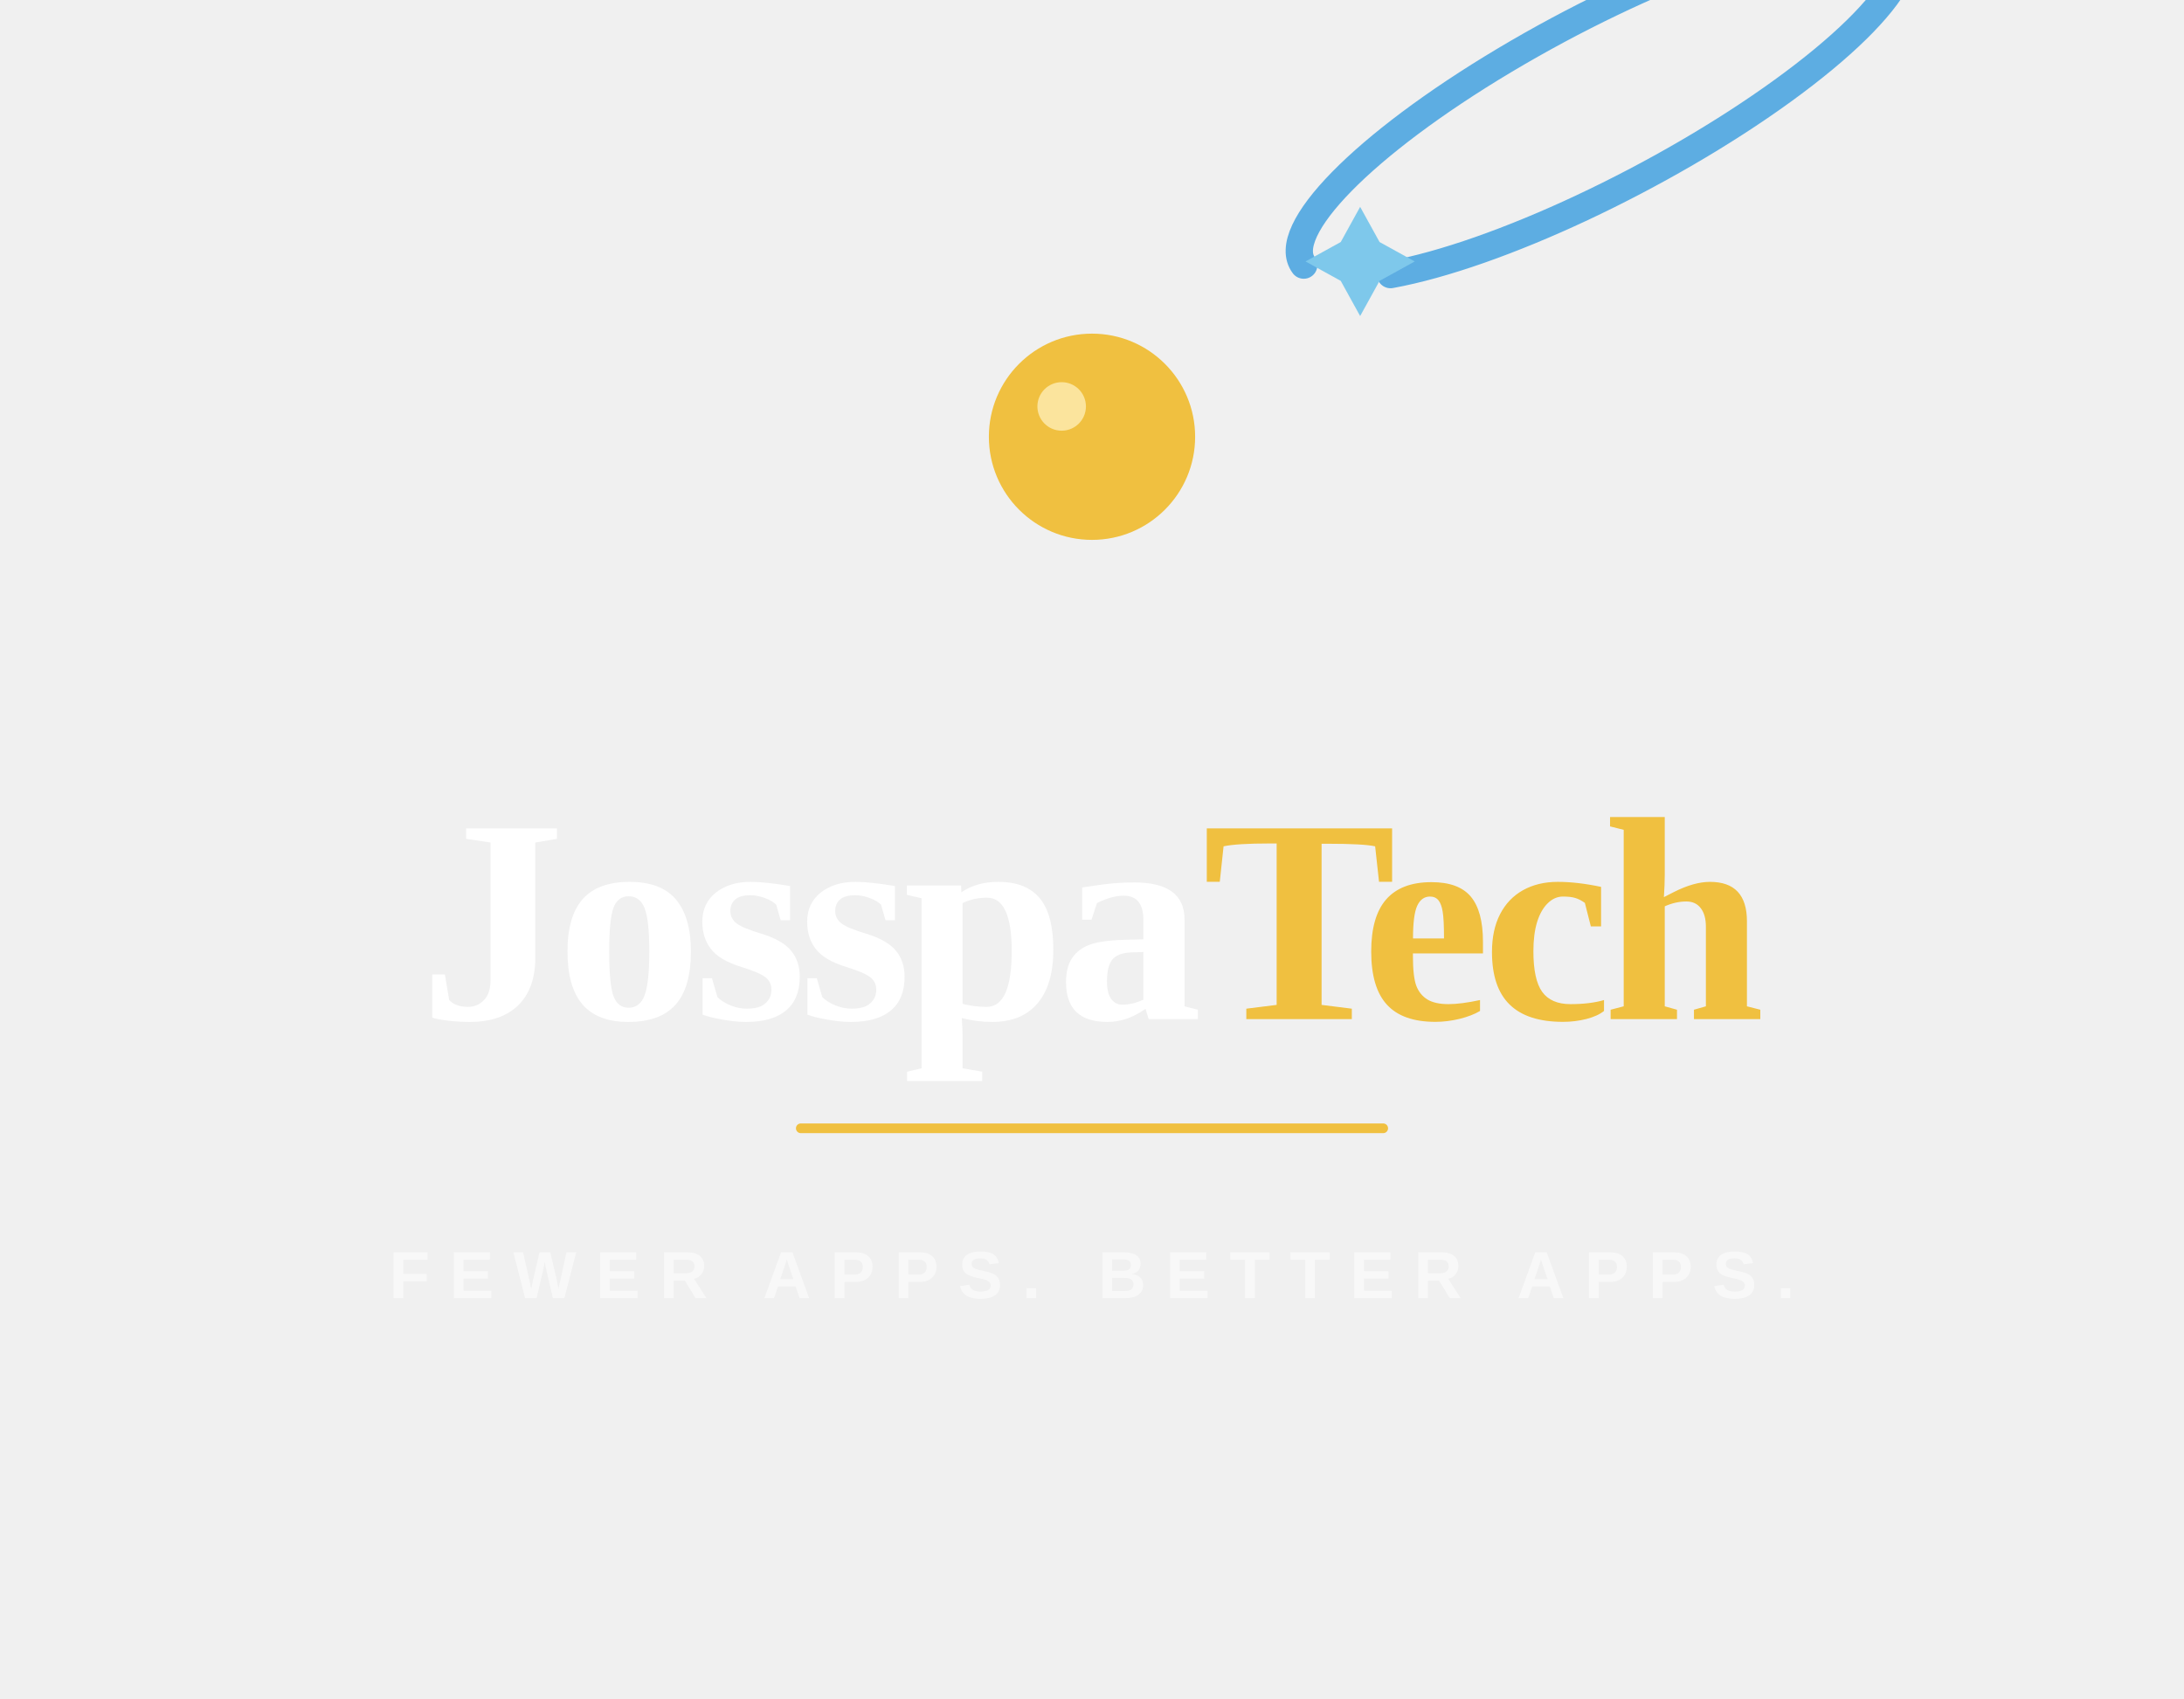
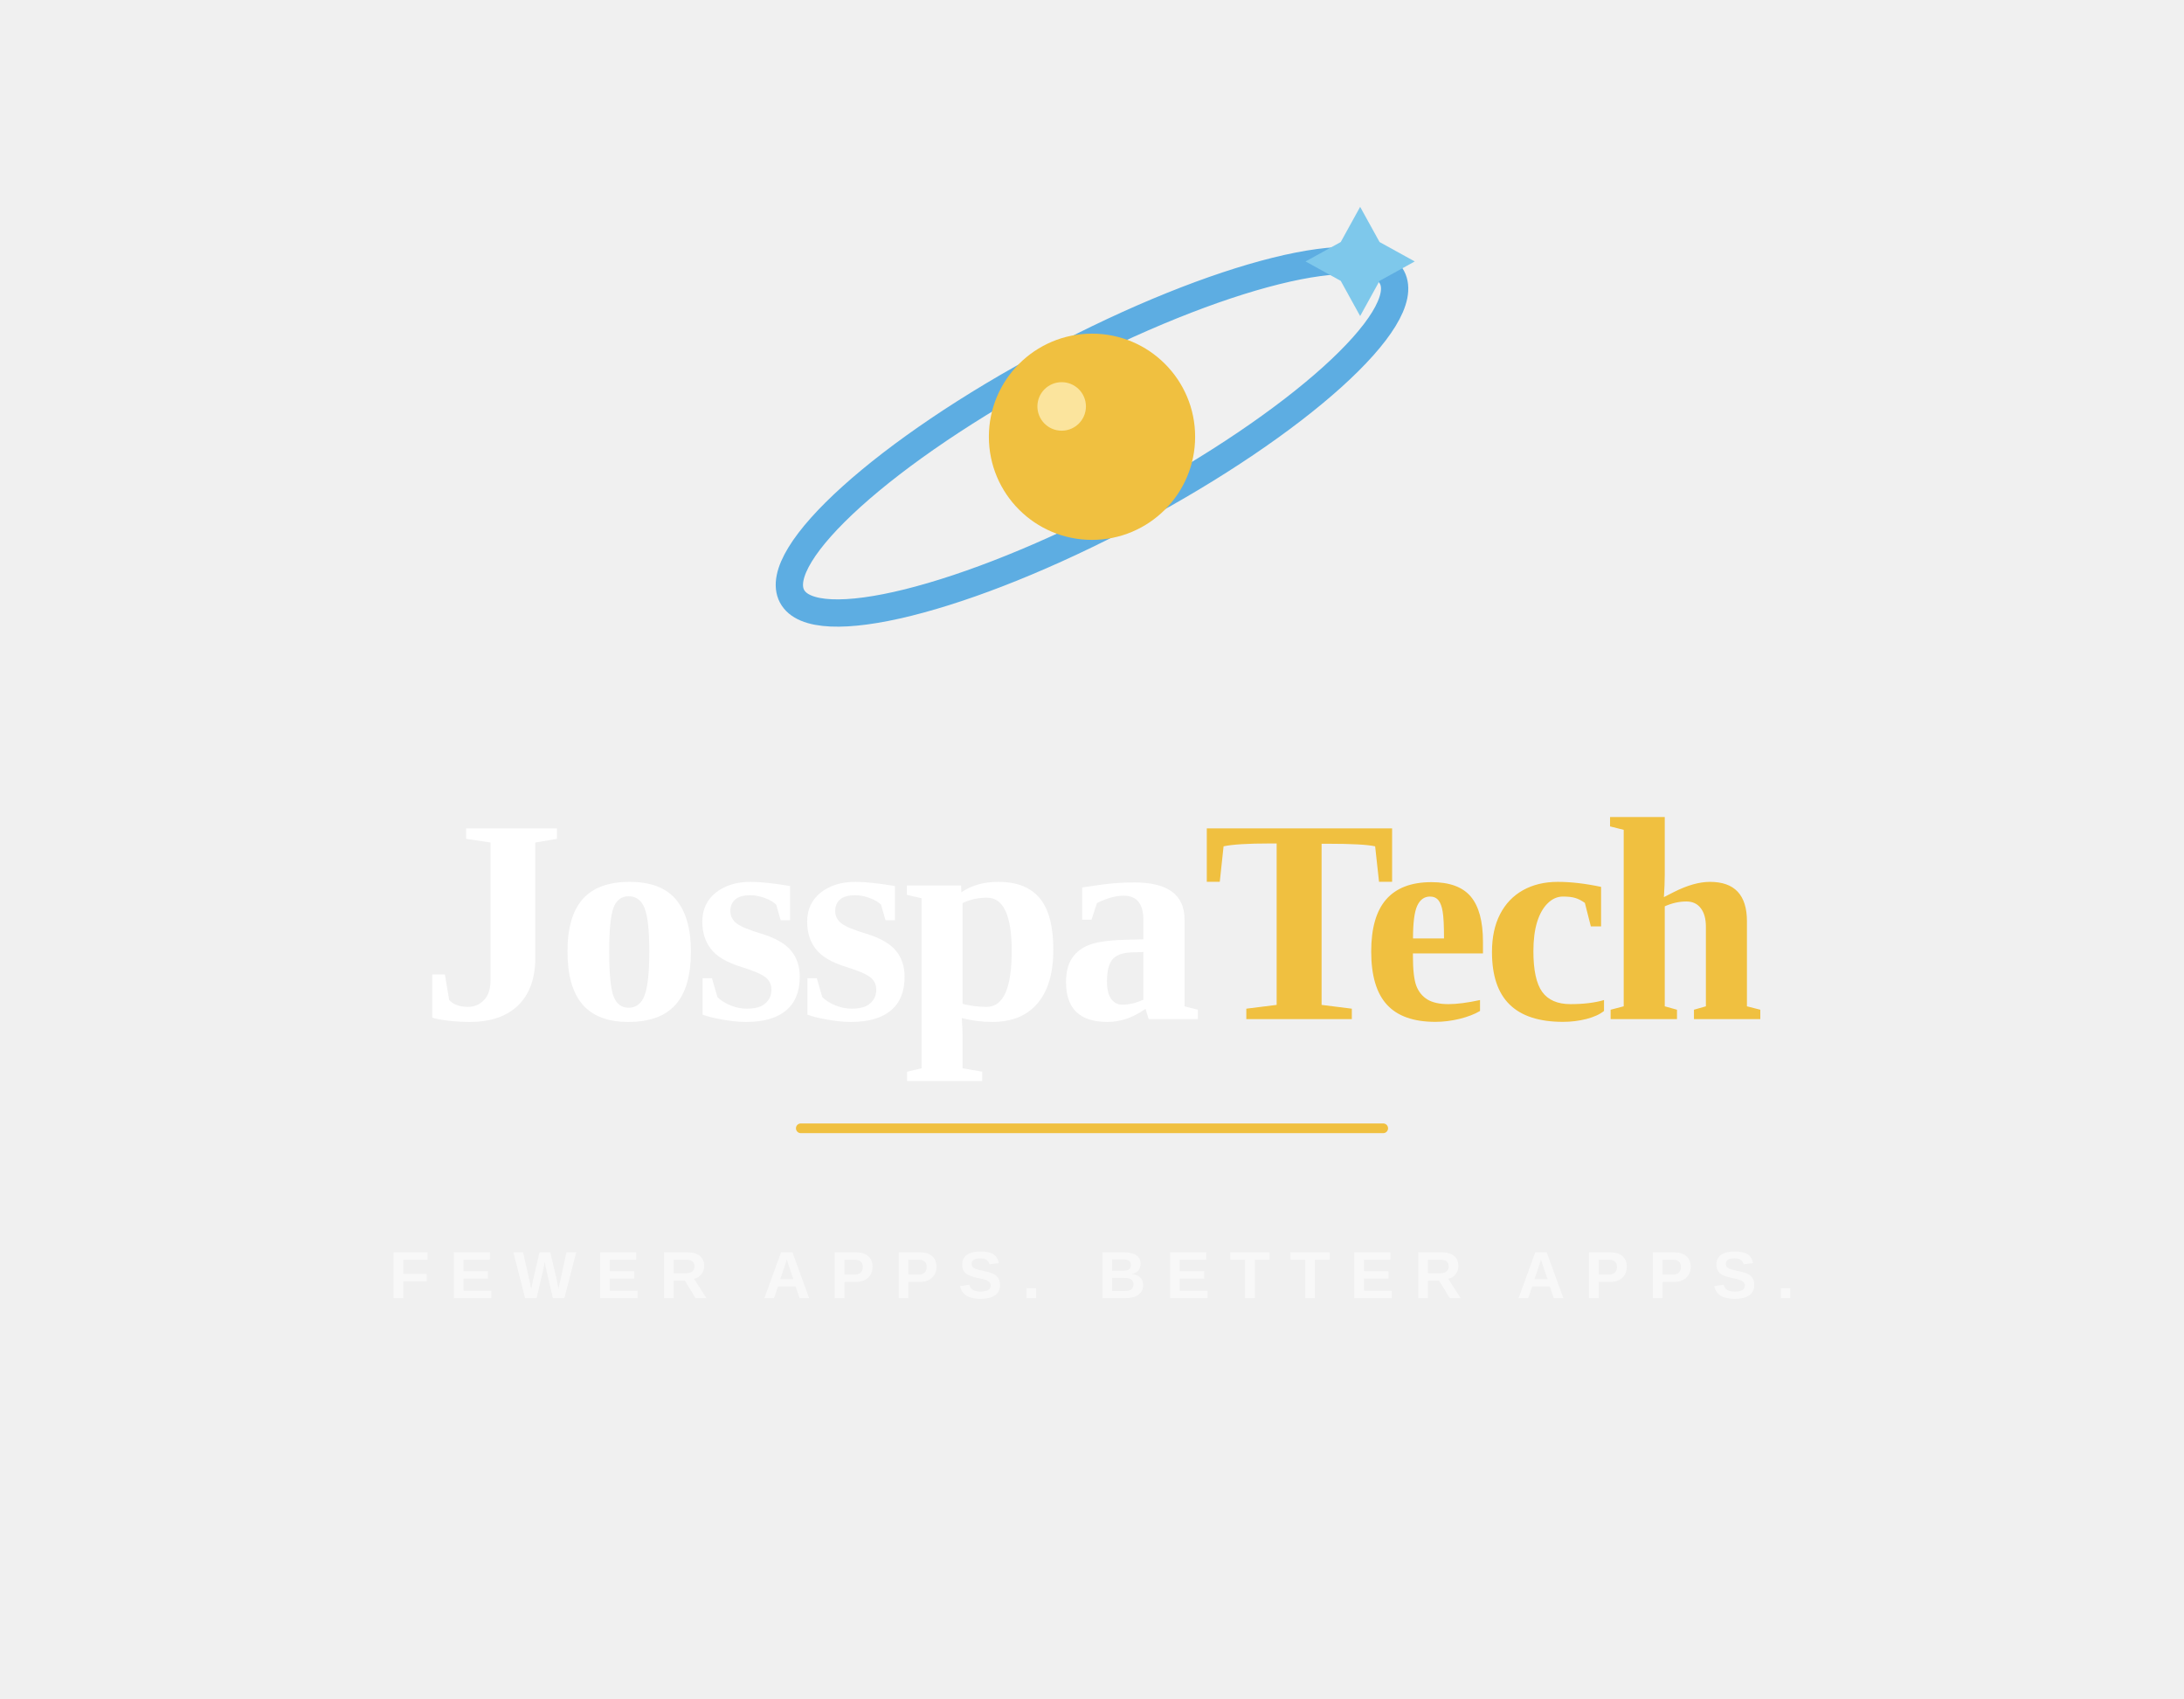
<svg xmlns="http://www.w3.org/2000/svg" viewBox="0 0 360 280" role="img" aria-label="JosspaTech">
  <g transform="translate(116 8)">
-     <g transform="rotate(-28 64 64)" fill="none" stroke="#5DADE2" stroke-width="4.5" stroke-linecap="round">
-       <path d="M108.1 55.4 A56 14 0 1 1 120 63.5" />
-     </g>
+     <ellipse cx="64" cy="64" rx="56" ry="14" fill="none" stroke="#5DADE2" stroke-width="4.5" transform="rotate(-28 64 64)" />
    <circle cx="64" cy="64" r="17" fill="#F0C040" />
    <circle cx="59" cy="59" r="4" fill="#FFF3C4" opacity="0.7" />
    <path d="M108.2,26.1 111.4,31.9 117.2,35.1 111.4,38.3 108.2,44.1 105.0,38.3 99.2,35.1 105.0,31.9 Z" fill="#7EC8EB" />
  </g>
  <text x="180" y="168" text-anchor="middle" font-family="Georgia, 'Times New Roman', Times, serif" font-size="48" font-weight="700" letter-spacing="-1.4" fill="#FFFFFF">Josspa<tspan fill="#F0C040">Tech</tspan>
  </text>
  <line x1="132" y1="186" x2="228" y2="186" stroke="#F0C040" stroke-width="1.6" stroke-linecap="round" />
  <text x="180" y="214" text-anchor="middle" font-family="Manrope, 'Segoe UI', Arial, sans-serif" font-size="11" font-weight="700" letter-spacing="3.2" fill="rgba(255,255,255,0.55)">FEWER APPS. BETTER APPS.</text>
</svg>
